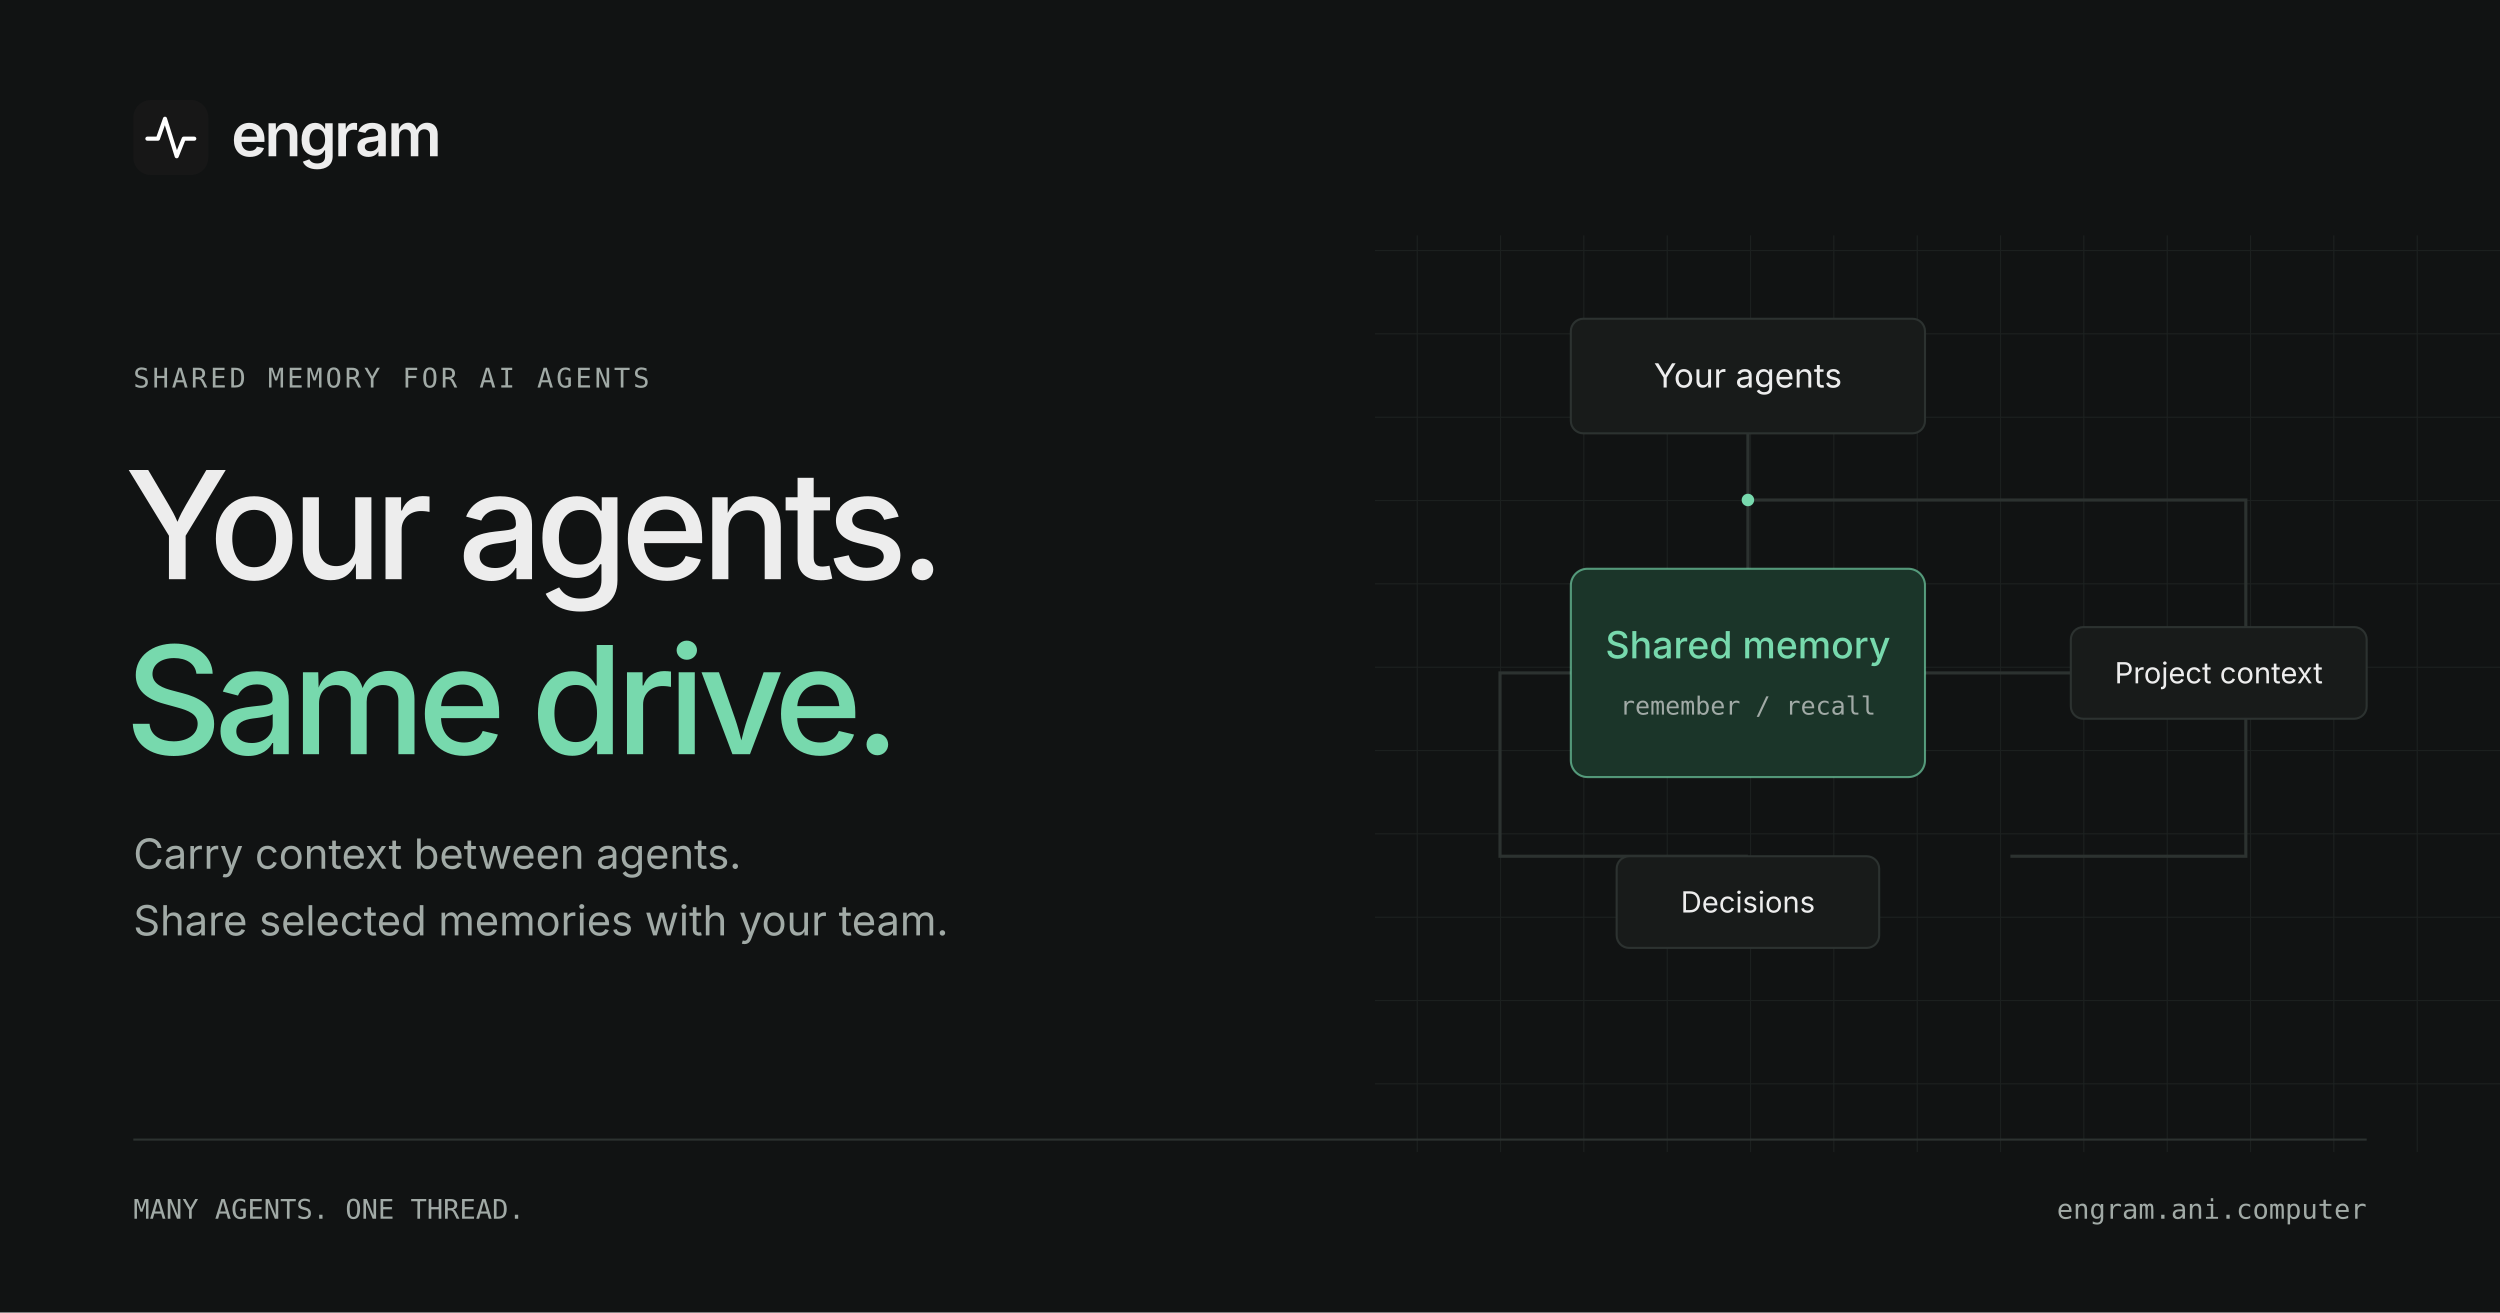
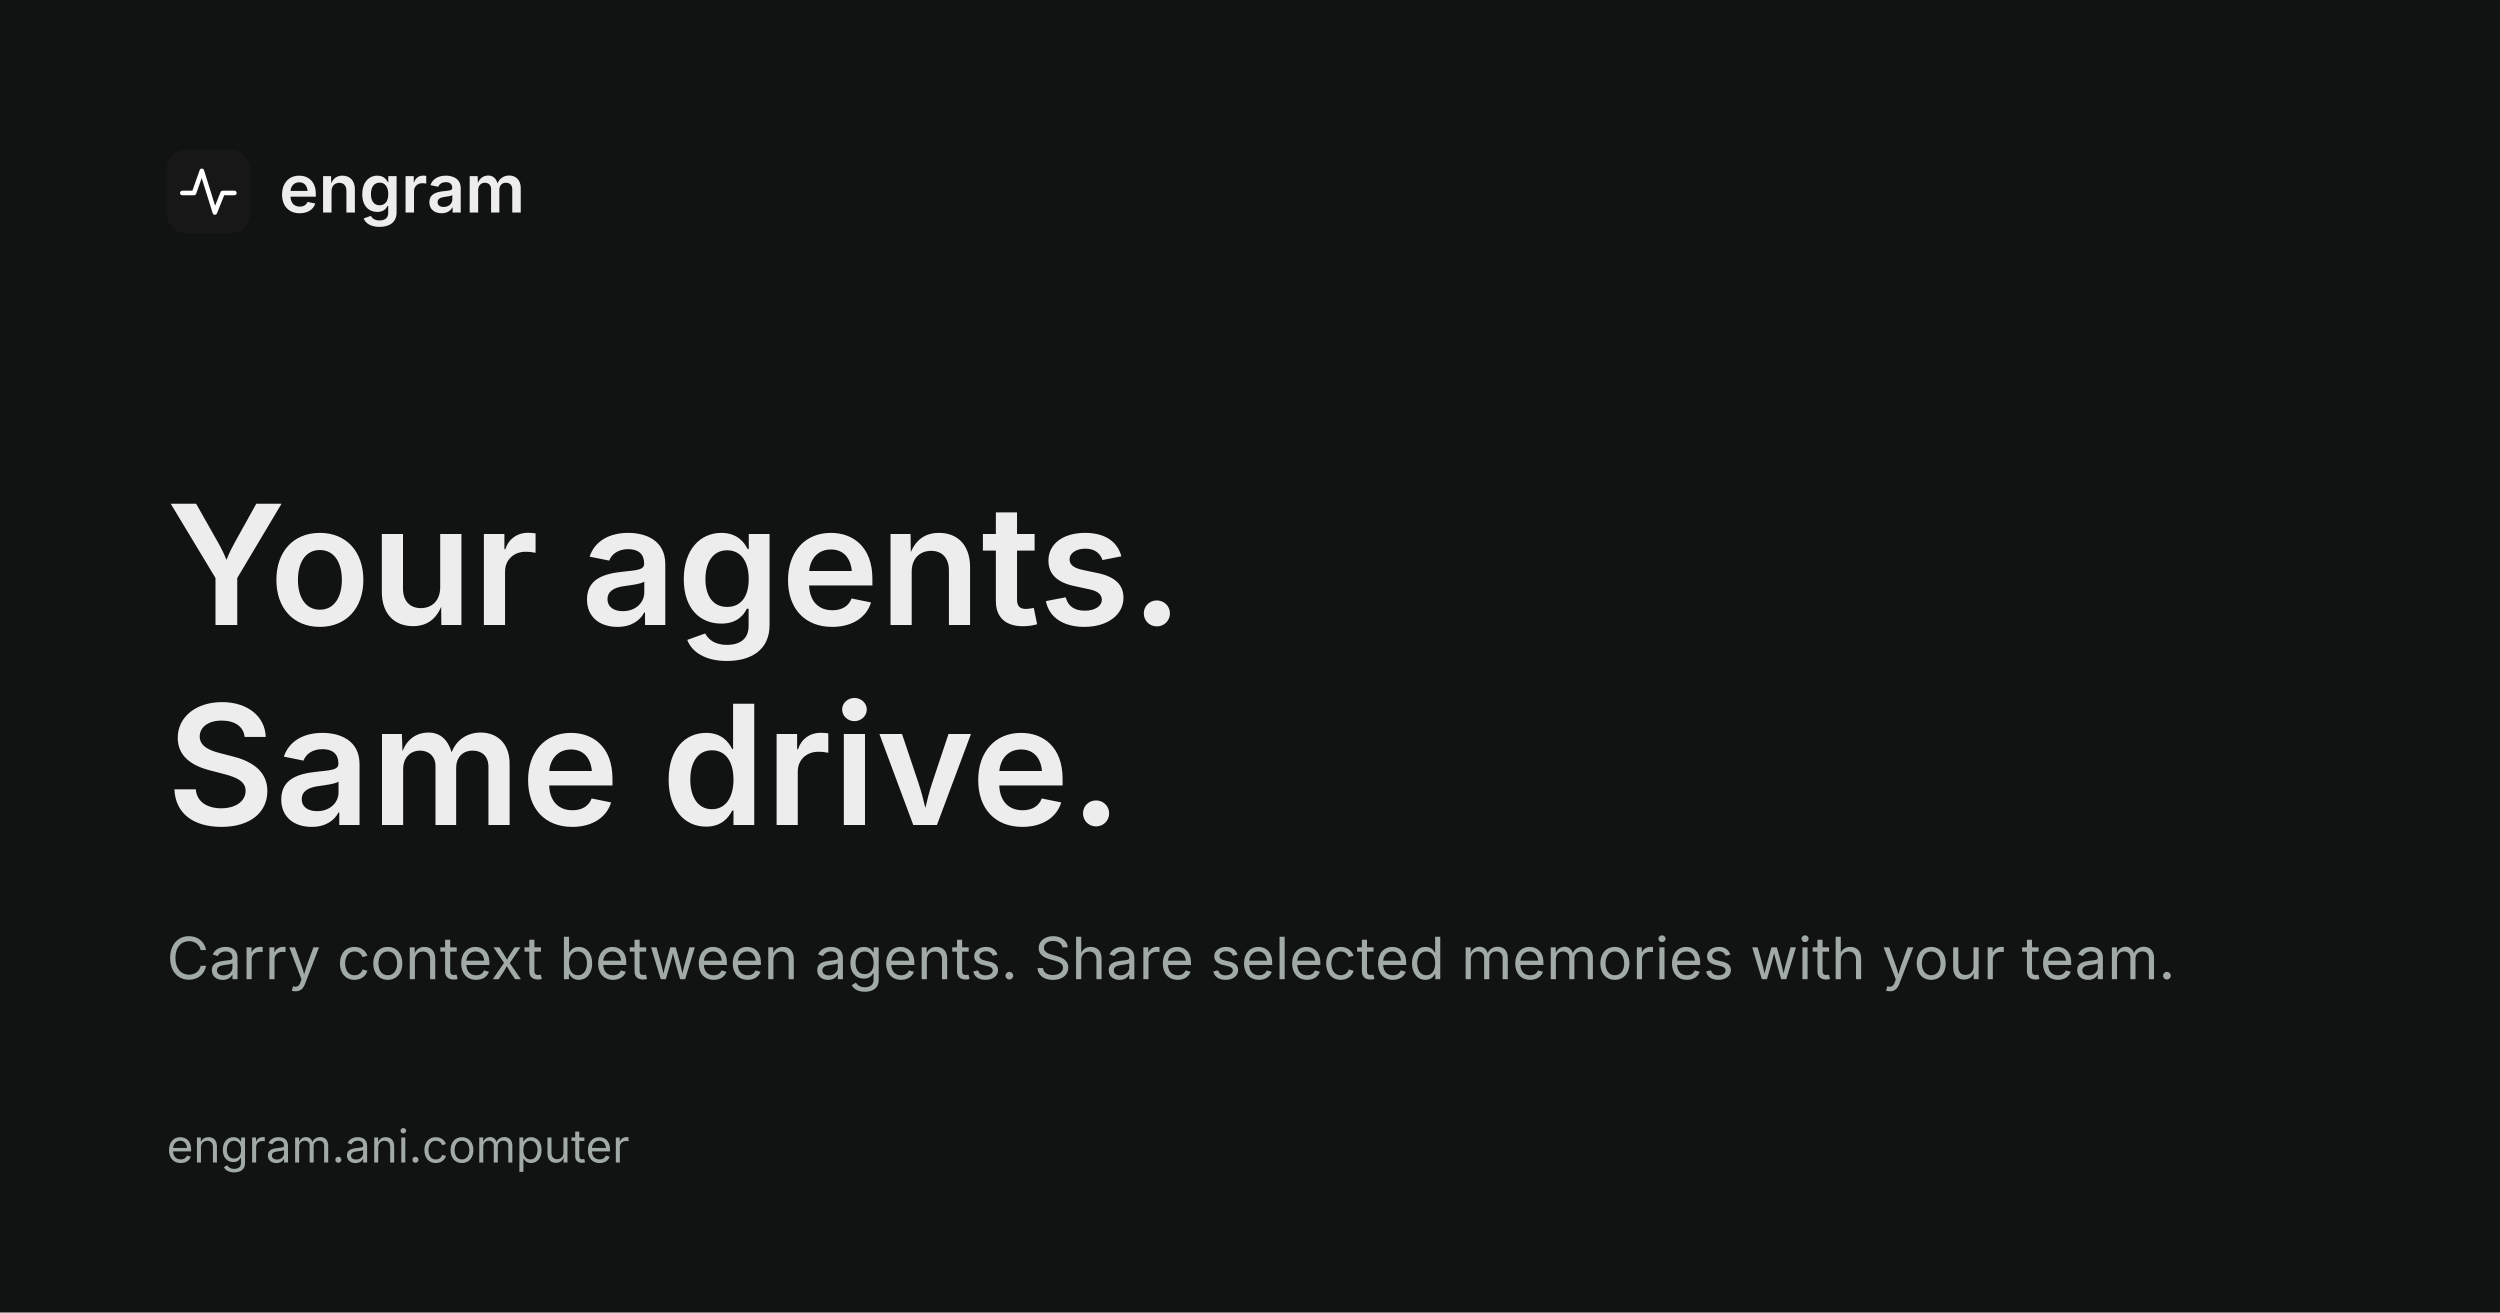
<svg xmlns="http://www.w3.org/2000/svg" width="1200" height="630" viewBox="0 0 1200 630">
-   <defs>
-     <pattern id="grid" width="40" height="40" patternUnits="userSpaceOnUse">
-       <path d="M40 0H0V40" fill="none" stroke="#2c3230" stroke-opacity=".45" />
-     </pattern>
-   </defs>
  <rect width="1200" height="630" fill="#111313" />
-   <rect x="660" y="113" width="540" height="440" fill="url(#grid)" />
-   <svg x="64" y="48" width="36" height="36" viewBox="0 0 64 64" fill="none">
+   <svg x="80" y="72" width="40" height="40" viewBox="0 0 64 64" fill="none">
    <rect width="64" height="64" rx="15" fill="#171717" />
    <path d="M12 33h9l6-17 10 32 6-15h9" stroke="#fff" stroke-width="3.5" stroke-linecap="round" stroke-linejoin="round" />
  </svg>
  <g font-family="Inter,Arial,sans-serif">
-     <text x="111" y="75" fill="#ededed" font-size="29" font-weight="600" letter-spacing="-1.2">engram</text>
-     <text x="64" y="186" fill="#a1aaa6" font-family="monospace" font-size="13" letter-spacing="1.4">SHARED MEMORY FOR AI AGENTS</text>
-     <text x="60" y="278" fill="#ededed" font-size="72" font-weight="550" letter-spacing="-3.6">Your agents.</text>
-     <text x="60" y="362" fill="#77d9ad" font-size="72" font-weight="550" letter-spacing="-3.6">Same drive.</text>
-     <text x="64" y="417" fill="#a1aaa6" font-size="20">Carry context between agents.</text>
-     <text x="64" y="449" fill="#a1aaa6" font-size="20">Share selected memories with your team.</text>
-     <g fill="none" stroke="#2c3230" stroke-width="1.5">
-       <path d="M839 208v65m-63 50H720v88h119m63-88h176v88H965" />
-       <path d="M839 240h239v61" />
-     </g>
-     <rect x="754" y="153" width="170" height="55" rx="6" fill="#181b1a" stroke="#2c3230" />
-     <text x="839" y="186" fill="#ededed" font-size="16" text-anchor="middle">Your agents</text>
-     <rect x="754" y="273" width="170" height="100" rx="8" fill="#1b3529" stroke="#77d9ad" stroke-opacity=".65" />
-     <text x="839" y="316" fill="#77d9ad" font-size="18" text-anchor="middle" font-weight="550">Shared memory</text>
-     <text x="839" y="343" fill="#a1aaa6" font-family="monospace" font-size="12" text-anchor="middle">remember / recall</text>
-     <rect x="994" y="301" width="142" height="44" rx="6" fill="#181b1a" stroke="#2c3230" />
-     <text x="1065" y="328" fill="#ededed" font-size="14" text-anchor="middle">Project context</text>
-     <rect x="776" y="411" width="126" height="44" rx="6" fill="#181b1a" stroke="#2c3230" />
-     <text x="839" y="438" fill="#ededed" font-size="14" text-anchor="middle">Decisions</text>
-     <circle cx="839" cy="240" r="3" fill="#77d9ad" />
-     <path d="M64 547h1072" stroke="#2c3230" />
-     <text x="64" y="585" fill="#a1aaa6" font-family="monospace" font-size="13">MANY AGENTS. ONE THREAD.</text>
-     <text x="1136" y="585" text-anchor="end" fill="#a1aaa6" font-family="monospace" font-size="13">engram.ani.computer</text>
+     <text x="134" y="102" fill="#ededed" font-size="32" font-weight="600">engram</text>
+     <text x="80" y="300" fill="#ededed" font-size="80" font-weight="600">Your agents.</text>
+     <text x="80" y="396" fill="#ededed" font-size="80" font-weight="600">Same drive.</text>
+     <text x="80" y="470" fill="#a1aaa6" font-size="28">Carry context between agents. Share selected memories with your team.</text>
+     <text x="80" y="558" fill="#a1aaa6" font-size="22">engram.ani.computer</text>
  </g>
</svg>
